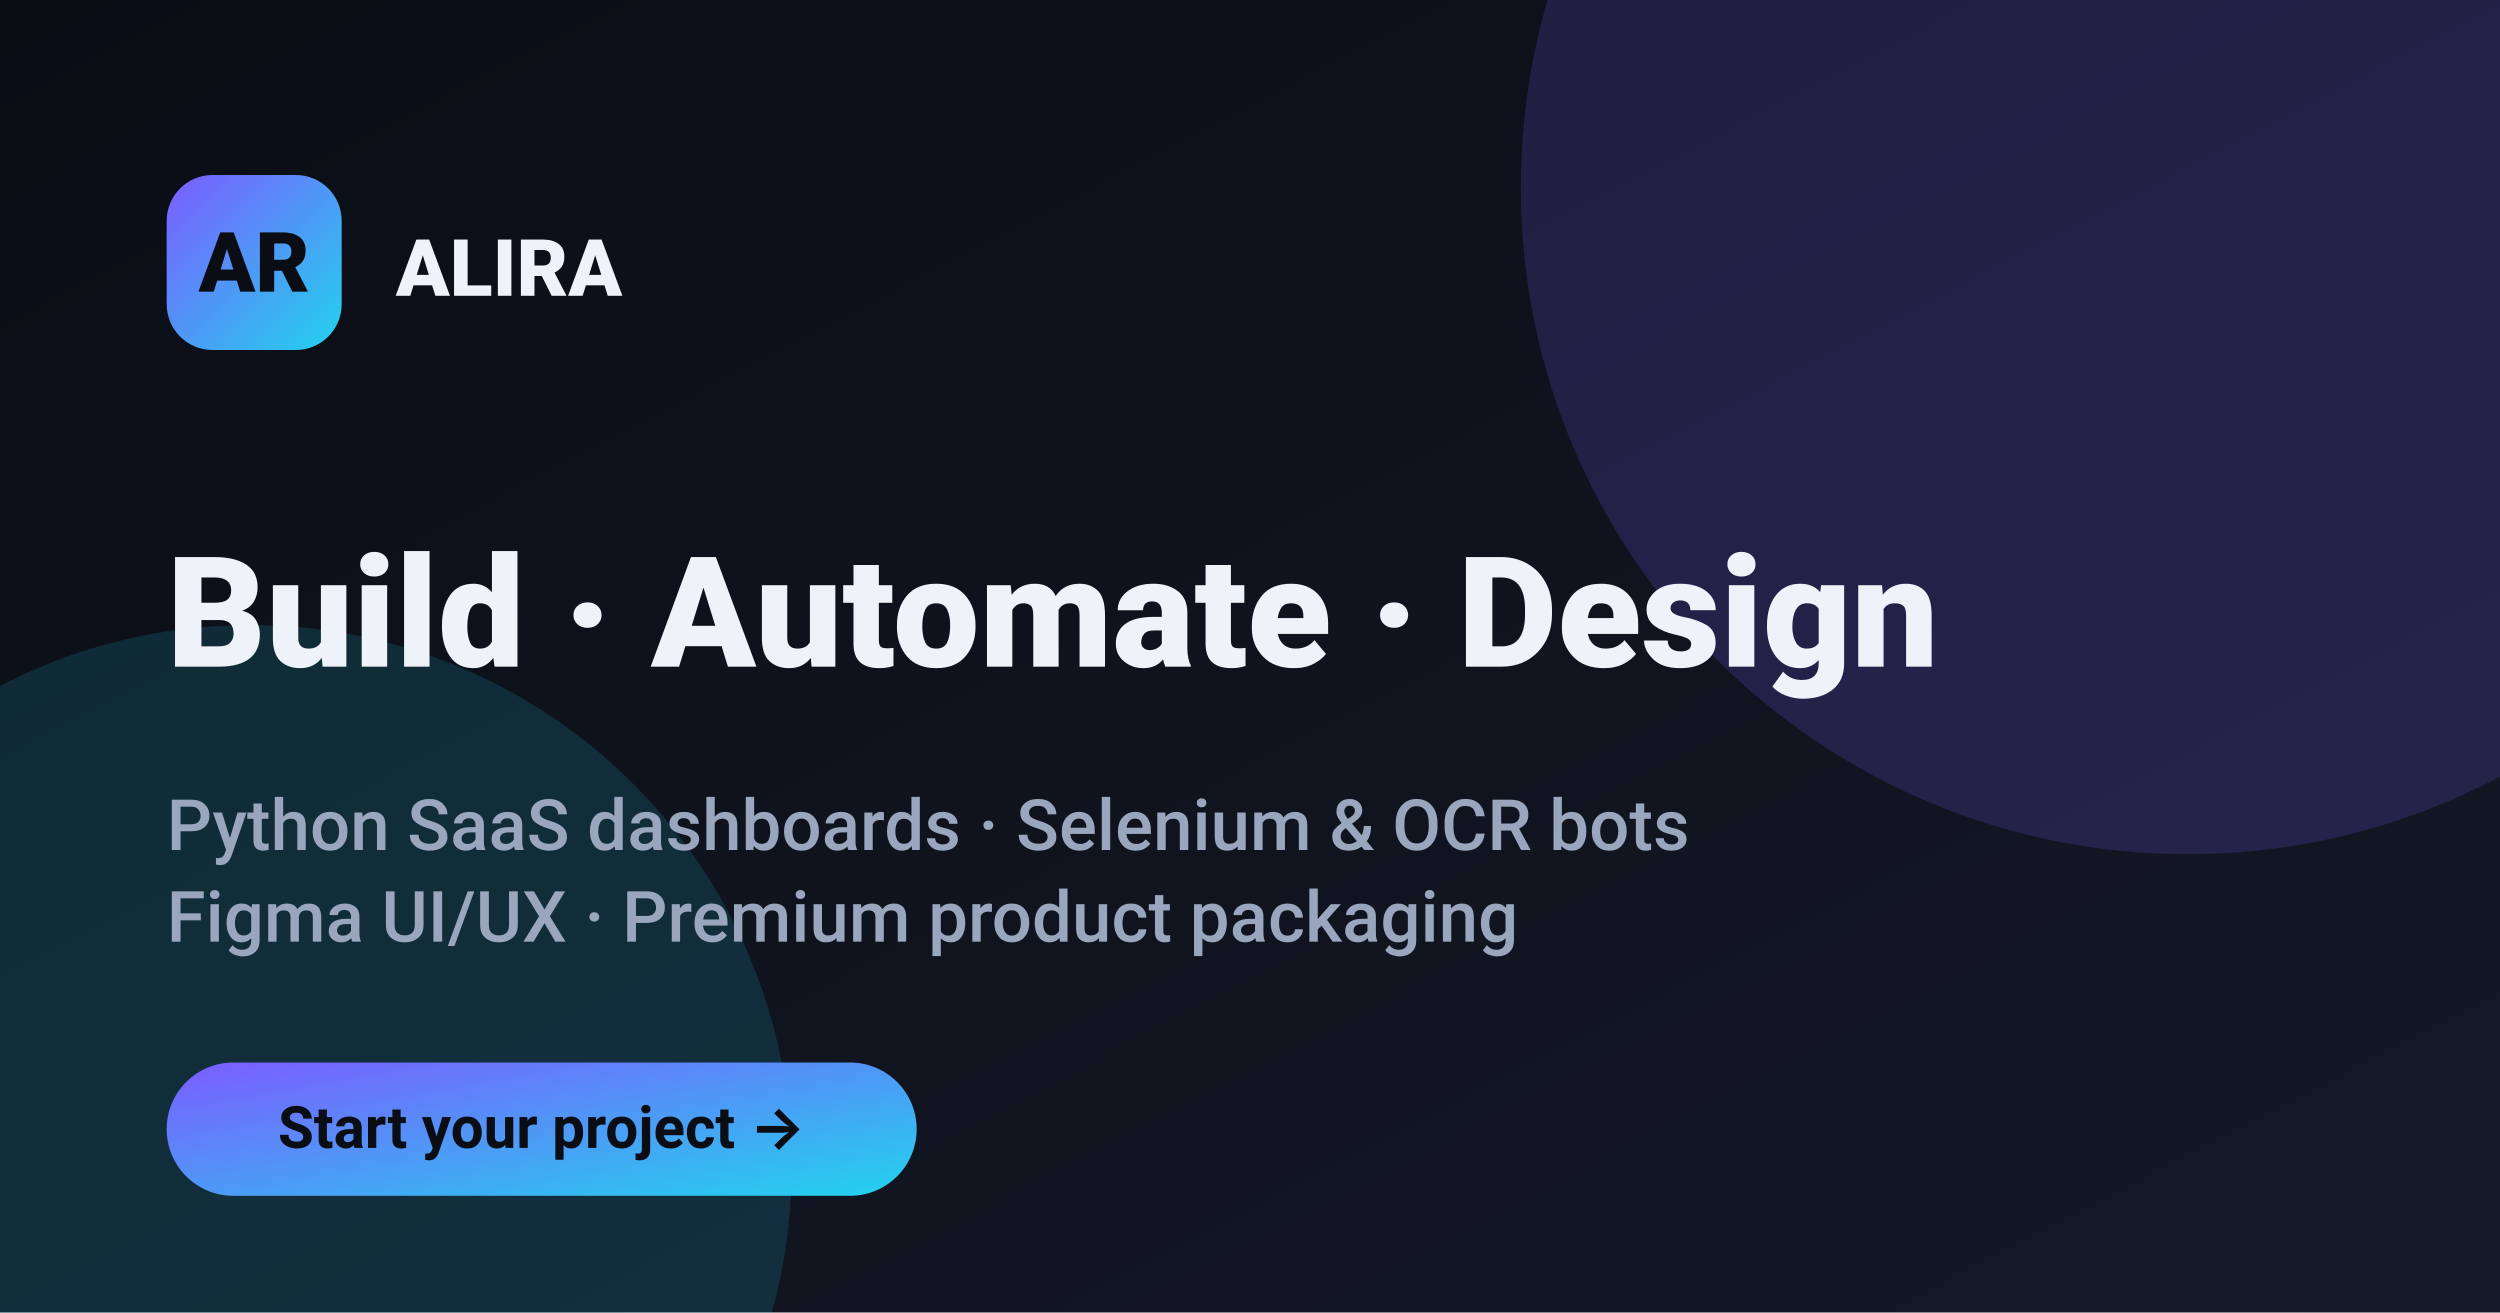
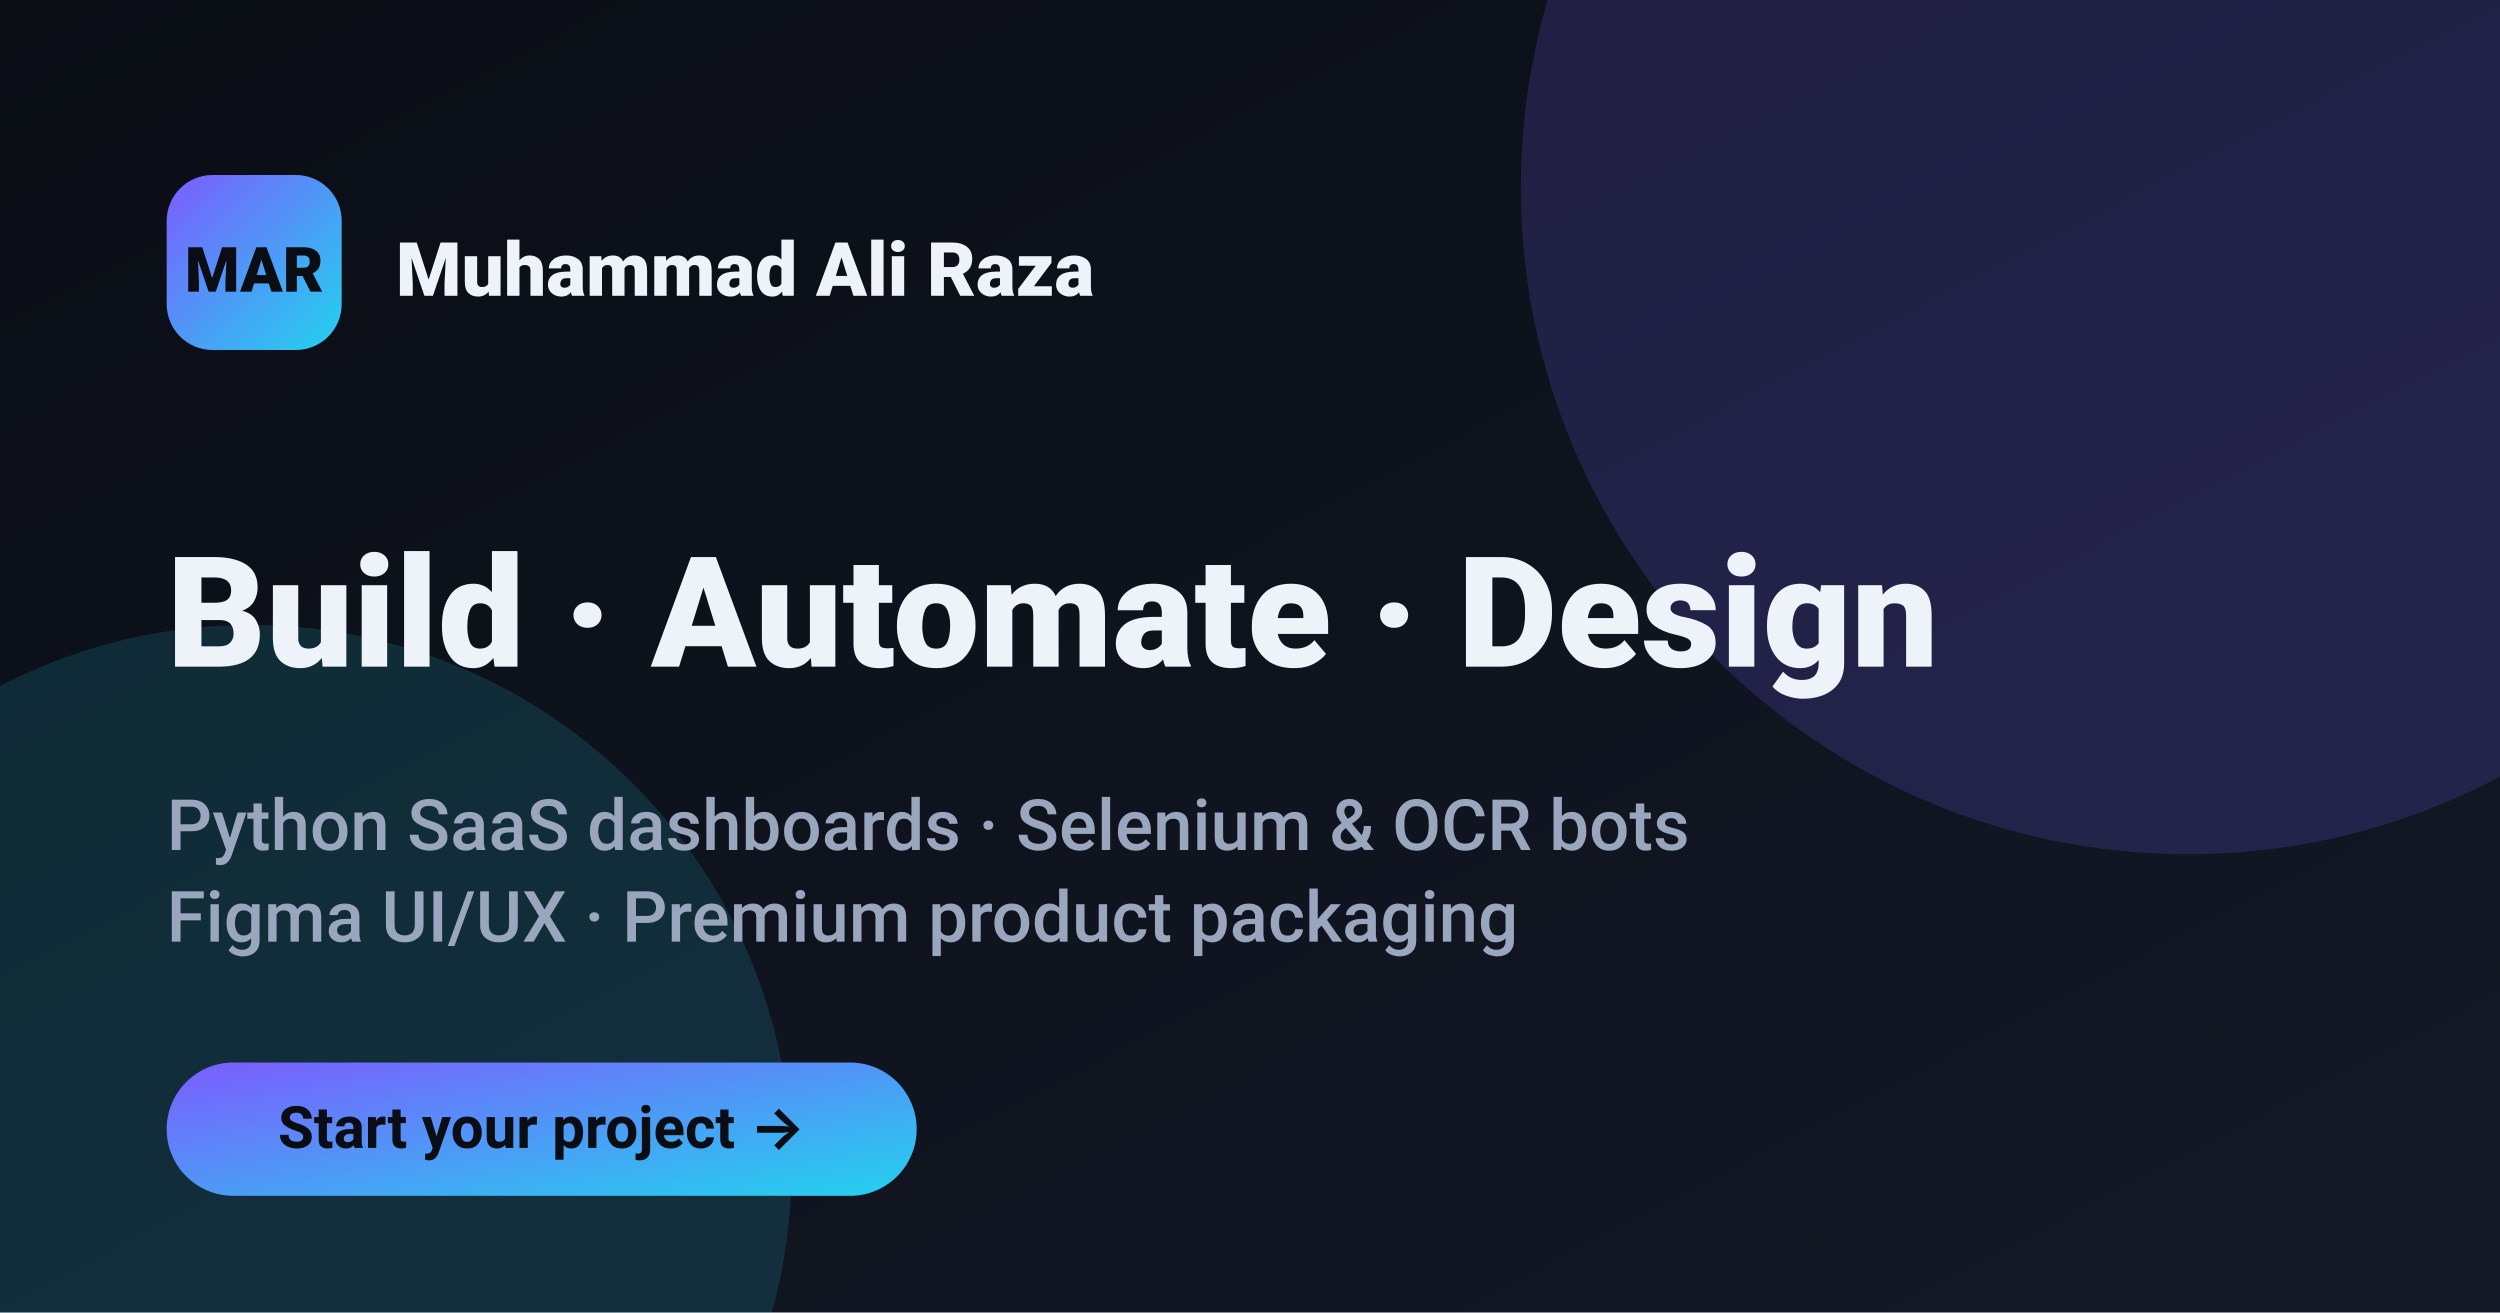
<svg xmlns="http://www.w3.org/2000/svg" viewBox="0 0 1200 630" width="1200" height="630">
  <defs>
    <linearGradient id="bg" x1="0" y1="0" x2="1" y2="1">
      <stop offset="0" stop-color="#0a0d14" />
      <stop offset="1" stop-color="#131927" />
    </linearGradient>
    <linearGradient id="ac" x1="0" y1="0" x2="1" y2="1">
      <stop offset="0" stop-color="#7c5cff" />
      <stop offset="1" stop-color="#22d3ee" />
    </linearGradient>
  </defs>
  <rect width="1200" height="630" fill="url(#bg)" />
  <circle cx="1050" cy="90" r="320" fill="#7c5cff" opacity="0.18" />
  <circle cx="120" cy="560" r="260" fill="#22d3ee" opacity="0.14" />
  <rect x="80" y="84" width="84" height="84" rx="22" fill="url(#ac)" />
-   <text x="122" y="140" text-anchor="middle" font-family="-apple-system, Segoe UI, Roboto, sans-serif" font-size="40" font-weight="800" fill="#0a0d14">AR</text>
-   <text x="190" y="142" font-family="-apple-system, Segoe UI, Roboto, sans-serif" font-size="38" font-weight="800" fill="#eef2f9">ALIRA</text>
+   <text x="122" y="140" text-anchor="middle" font-family="-apple-system, Segoe UI, Roboto, sans-serif" font-size="30" font-weight="800" fill="#0a0d14">MAR</text>
+   <text x="190" y="142" font-family="-apple-system, Segoe UI, Roboto, sans-serif" font-size="36" font-weight="800" fill="#eef2f9">Muhammad Ali Raza</text>
  <text x="80" y="320" font-family="-apple-system, Segoe UI, Roboto, sans-serif" font-size="74" font-weight="800" fill="#eef2f9">Build · Automate · Design</text>
  <text x="80" y="408" font-family="-apple-system, Segoe UI, Roboto, sans-serif" font-size="34" font-weight="500" fill="#9aa6bd">Python SaaS dashboards · Selenium &amp; OCR bots</text>
  <text x="80" y="452" font-family="-apple-system, Segoe UI, Roboto, sans-serif" font-size="34" font-weight="500" fill="#9aa6bd">Figma UI/UX · Premium product packaging</text>
  <rect x="80" y="510" width="360" height="64" rx="32" fill="url(#ac)" />
  <text x="260" y="551" text-anchor="middle" font-family="-apple-system, Segoe UI, Roboto, sans-serif" font-size="28" font-weight="700" fill="#0a0d14">Start your project →</text>
</svg>
